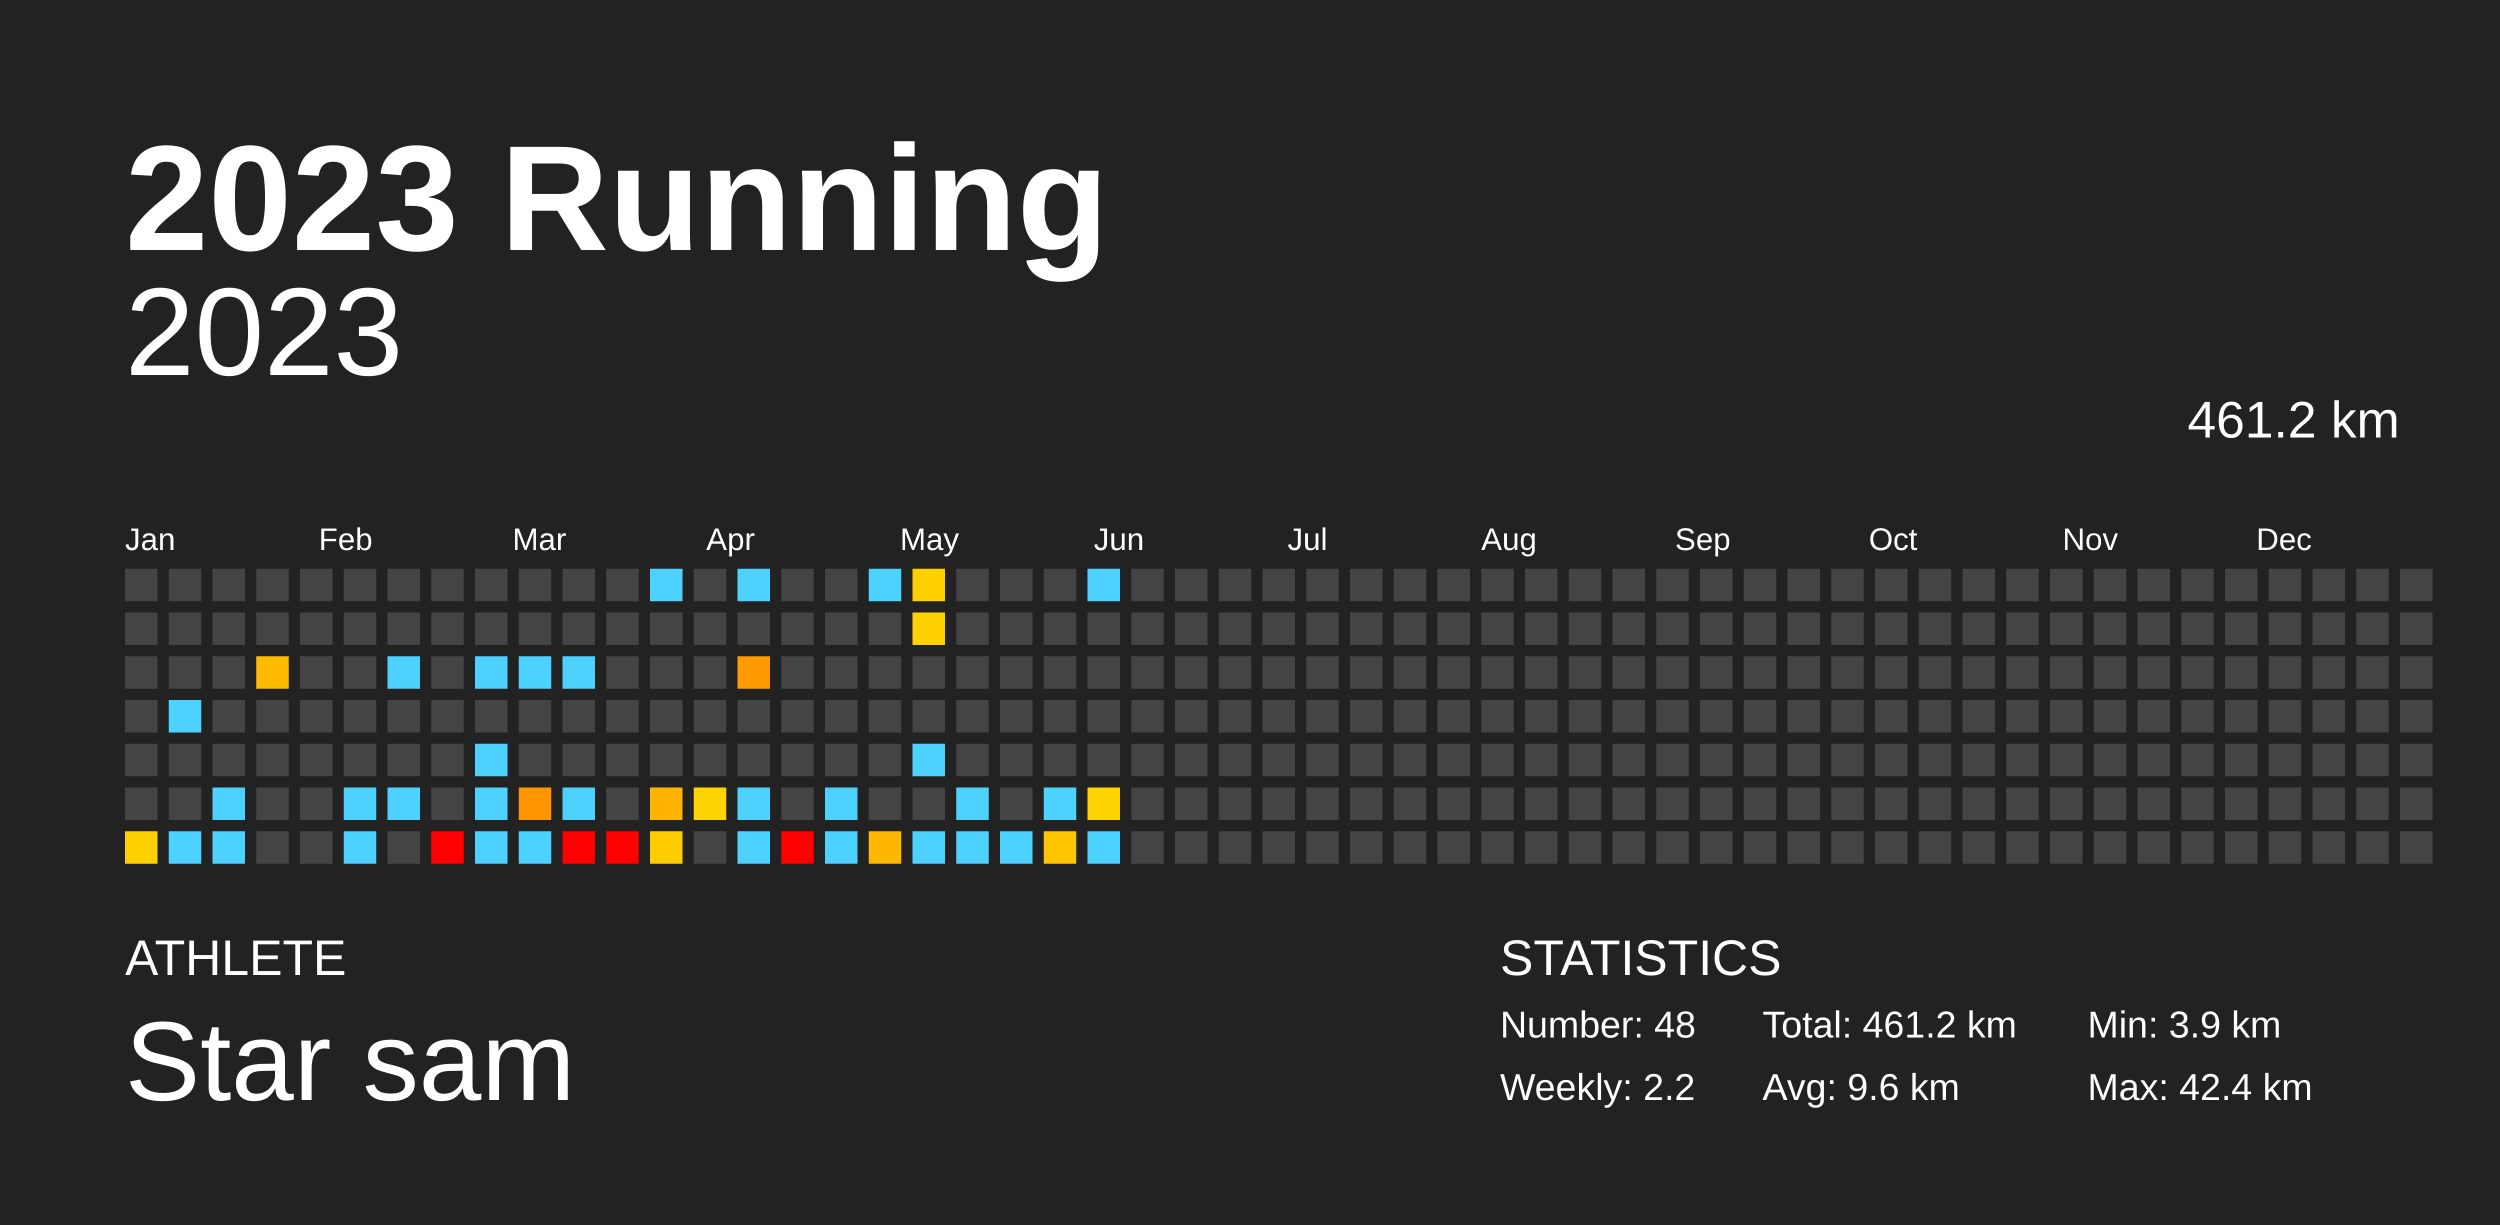
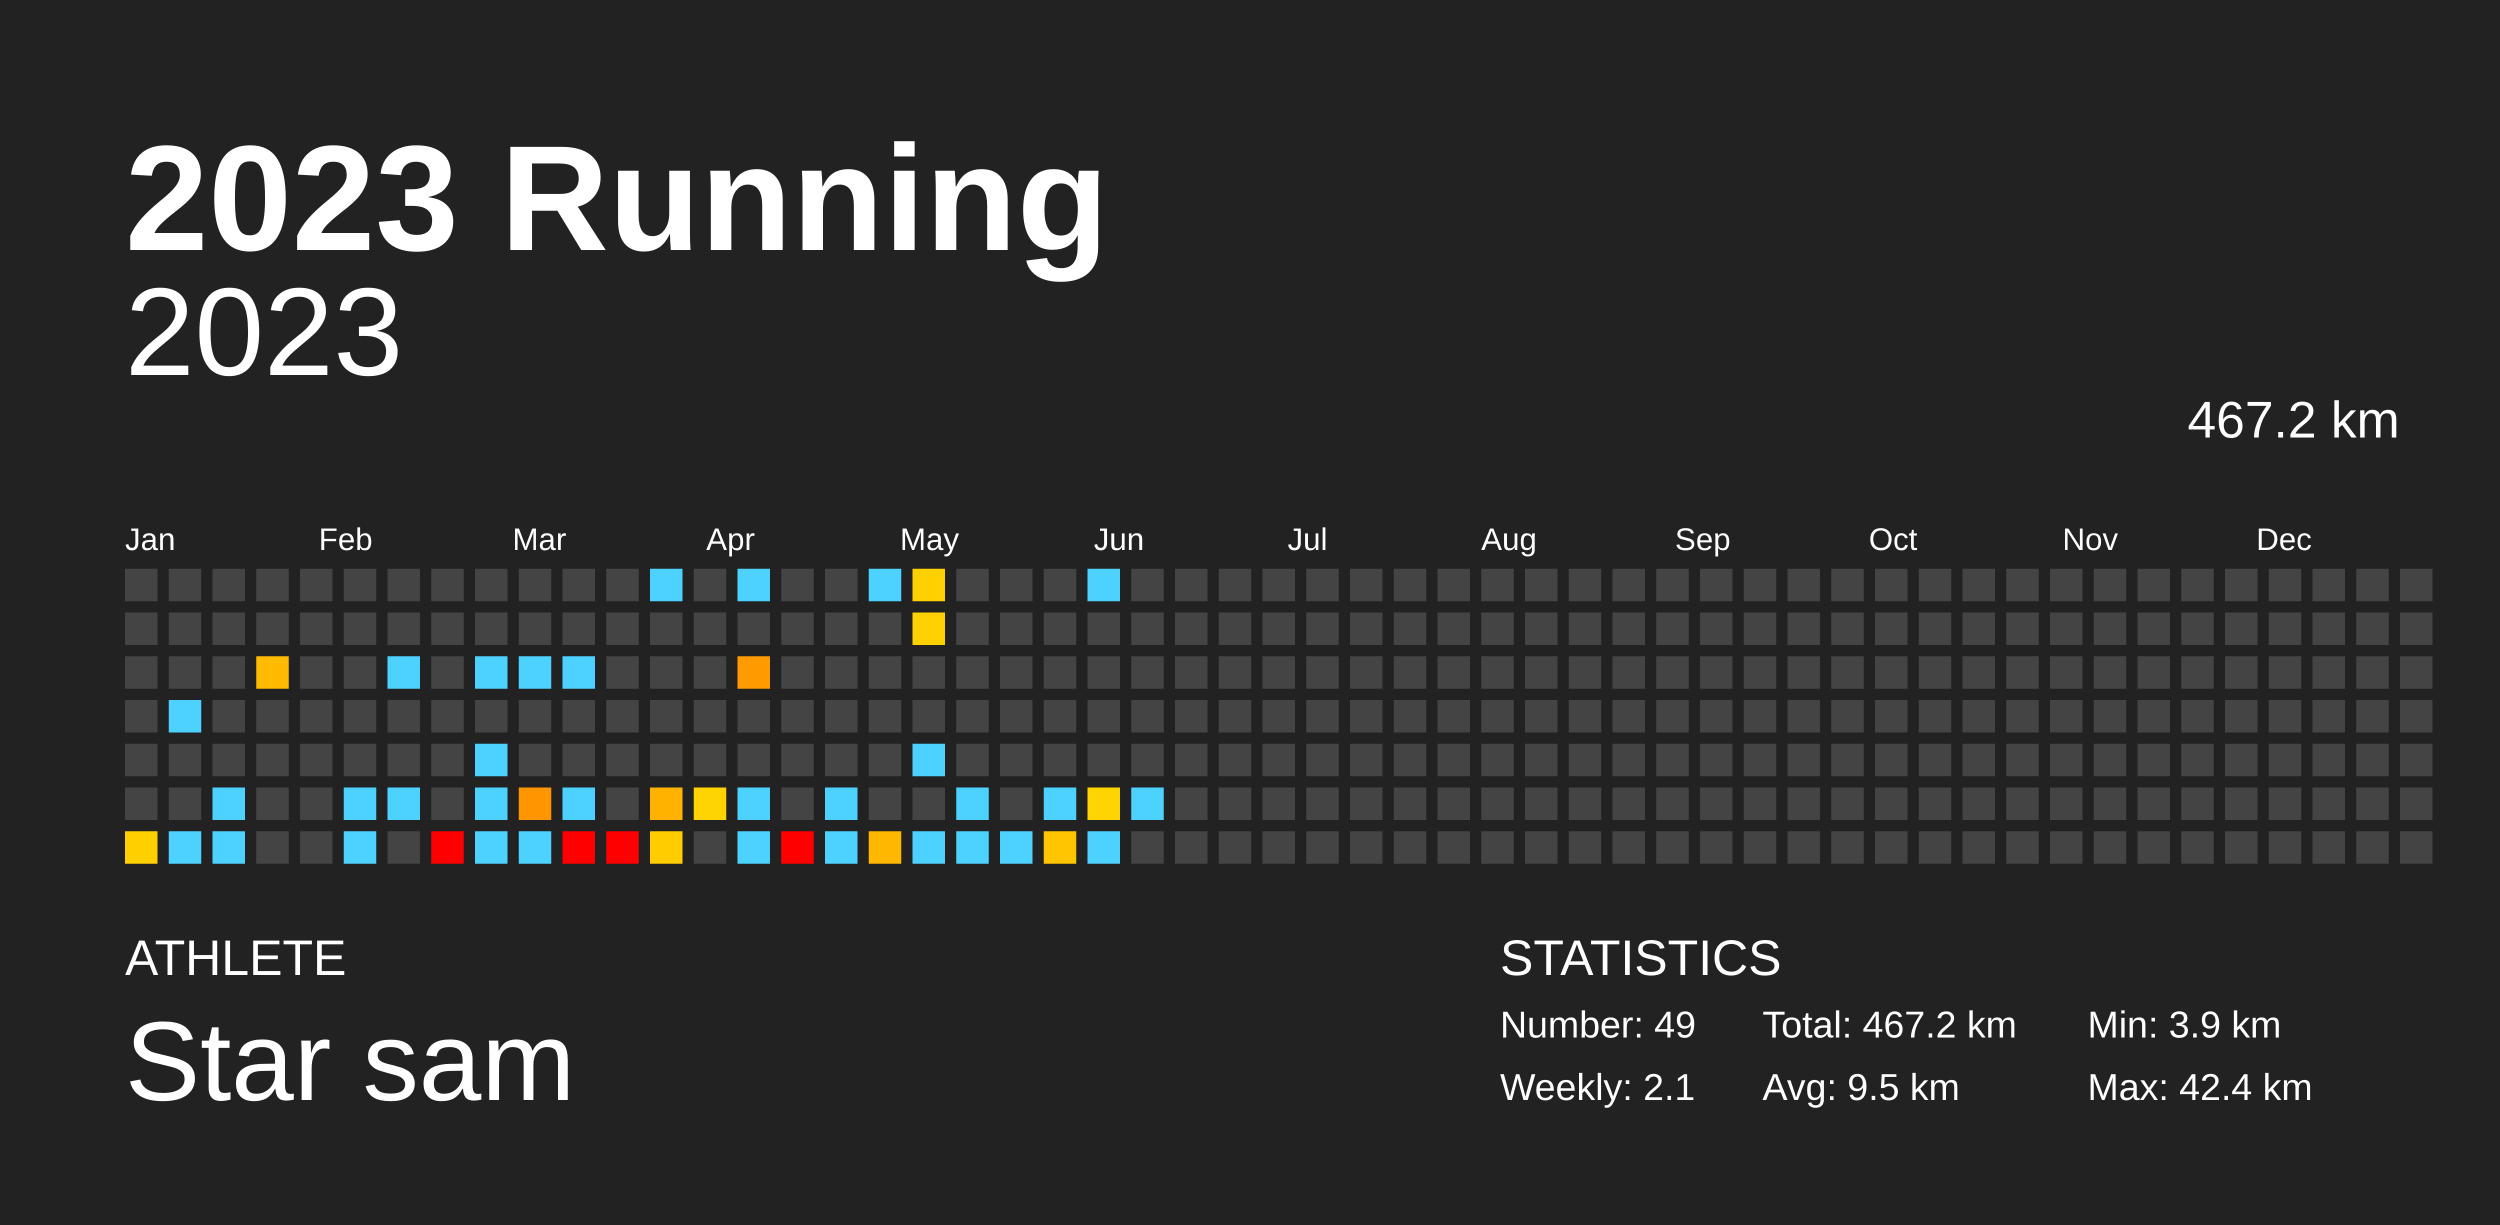
<svg xmlns="http://www.w3.org/2000/svg" baseProfile="full" height="98mm" version="1.1" viewBox="0,0,200,98" width="200mm">
  <defs />
  <rect fill="#222222" height="98" width="200" x="0" y="0" />
  <text fill="#FFFFFF" style="font-size:12px; font-family:Arial; font-weight:bold;" x="10" y="20">2023 Running</text>
  <text fill="#FFFFFF" style="font-size:4px; font-family:Arial" x="10" y="78">ATHLETE</text>
  <text fill="#FFFFFF" style="font-size:9px; font-family:Arial" x="10" y="88">Star sam</text>
  <text fill="#FFFFFF" style="font-size:4px; font-family:Arial" x="120" y="78">STATISTICS</text>
-   <text fill="#FFFFFF" style="font-size:3px; font-family:Arial" x="120" y="83">Number: 48</text>
-   <text fill="#FFFFFF" style="font-size:3px; font-family:Arial" x="120" y="88">Weekly: 2.2</text>
-   <text fill="#FFFFFF" style="font-size:3px; font-family:Arial" x="141" y="83">Total: 461.2 km</text>
-   <text fill="#FFFFFF" style="font-size:3px; font-family:Arial" x="141" y="88">Avg: 9.6 km</text>
+   <text fill="#FFFFFF" style="font-size:3px; font-family:Arial" x="120" y="83">Number: 49</text>
+   <text fill="#FFFFFF" style="font-size:3px; font-family:Arial" x="120" y="88">Weekly: 2.1</text>
+   <text fill="#FFFFFF" style="font-size:3px; font-family:Arial" x="141" y="83">Total: 467.2 km</text>
+   <text fill="#FFFFFF" style="font-size:3px; font-family:Arial" x="141" y="88">Avg: 9.5 km</text>
  <text fill="#FFFFFF" style="font-size:3px; font-family:Arial" x="167" y="83">Min: 3.9 km</text>
  <text fill="#FFFFFF" style="font-size:3px; font-family:Arial" x="167" y="88">Max: 42.4 km</text>
  <text alignment-baseline="hanging" fill="#FFFFFF" style="font-size:10.0px; font-family:Arial;" x="10" y="30">2023</text>
-   <text alignment-baseline="hanging" fill="#FFFFFF" style="font-size:4.125px; font-family:Arial;" x="175" y="35">461.2 km</text>
+   <text alignment-baseline="hanging" fill="#FFFFFF" style="font-size:4.125px; font-family:Arial;" x="175" y="35">467.2 km</text>
  <text fill="#FFFFFF" style="font-size:2.5px; font-family:Arial" x="10.0" y="44">Jan</text>
  <text fill="#FFFFFF" style="font-size:2.5px; font-family:Arial" x="25.5" y="44">Feb</text>
  <text fill="#FFFFFF" style="font-size:2.5px; font-family:Arial" x="41.0" y="44">Mar</text>
  <text fill="#FFFFFF" style="font-size:2.5px; font-family:Arial" x="56.5" y="44">Apr</text>
  <text fill="#FFFFFF" style="font-size:2.5px; font-family:Arial" x="72.0" y="44">May</text>
  <text fill="#FFFFFF" style="font-size:2.5px; font-family:Arial" x="87.5" y="44">Jun</text>
  <text fill="#FFFFFF" style="font-size:2.5px; font-family:Arial" x="103.0" y="44">Jul</text>
  <text fill="#FFFFFF" style="font-size:2.5px; font-family:Arial" x="118.5" y="44">Aug</text>
  <text fill="#FFFFFF" style="font-size:2.5px; font-family:Arial" x="134.0" y="44">Sep</text>
  <text fill="#FFFFFF" style="font-size:2.5px; font-family:Arial" x="149.5" y="44">Oct</text>
  <text fill="#FFFFFF" style="font-size:2.5px; font-family:Arial" x="165.0" y="44">Nov</text>
  <text fill="#FFFFFF" style="font-size:2.5px; font-family:Arial" x="180.5" y="44">Dec</text>
  <rect fill="#444444" height="2.6" width="2.6" x="10.0" y="45.5" />
  <rect fill="#444444" height="2.6" width="2.6" x="10.0" y="49.0" />
  <rect fill="#444444" height="2.6" width="2.6" x="10.0" y="52.5" />
  <rect fill="#444444" height="2.6" width="2.6" x="10.0" y="56.0" />
  <rect fill="#444444" height="2.6" width="2.6" x="10.0" y="59.5" />
  <rect fill="#444444" height="2.6" width="2.6" x="10.0" y="63.0" />
  <rect fill="#ffd000" height="2.6" width="2.6" x="10.0" y="66.5" />
  <rect fill="#444444" height="2.6" width="2.6" x="13.5" y="45.5" />
  <rect fill="#444444" height="2.6" width="2.6" x="13.5" y="49.0" />
  <rect fill="#444444" height="2.6" width="2.6" x="13.5" y="52.5" />
  <rect fill="#4dd2ff" height="2.6" width="2.6" x="13.5" y="56.0" />
  <rect fill="#444444" height="2.6" width="2.6" x="13.5" y="59.5" />
  <rect fill="#444444" height="2.6" width="2.6" x="13.5" y="63.0" />
  <rect fill="#4dd2ff" height="2.6" width="2.6" x="13.5" y="66.5" />
  <rect fill="#444444" height="2.6" width="2.6" x="17.0" y="45.5" />
  <rect fill="#444444" height="2.6" width="2.6" x="17.0" y="49.0" />
  <rect fill="#444444" height="2.6" width="2.6" x="17.0" y="52.5" />
  <rect fill="#444444" height="2.6" width="2.6" x="17.0" y="56.0" />
  <rect fill="#444444" height="2.6" width="2.6" x="17.0" y="59.5" />
  <rect fill="#4dd2ff" height="2.6" width="2.6" x="17.0" y="63.0" />
  <rect fill="#4dd2ff" height="2.6" width="2.6" x="17.0" y="66.5" />
  <rect fill="#444444" height="2.6" width="2.6" x="20.5" y="45.5" />
  <rect fill="#444444" height="2.6" width="2.6" x="20.5" y="49.0" />
  <rect fill="#ffbb00" height="2.6" width="2.6" x="20.5" y="52.5" />
  <rect fill="#444444" height="2.6" width="2.6" x="20.5" y="56.0" />
  <rect fill="#444444" height="2.6" width="2.6" x="20.5" y="59.5" />
  <rect fill="#444444" height="2.6" width="2.6" x="20.5" y="63.0" />
  <rect fill="#444444" height="2.6" width="2.6" x="20.5" y="66.5" />
  <rect fill="#444444" height="2.6" width="2.6" x="24.0" y="45.5" />
  <rect fill="#444444" height="2.6" width="2.6" x="24.0" y="49.0" />
  <rect fill="#444444" height="2.6" width="2.6" x="24.0" y="52.5" />
  <rect fill="#444444" height="2.6" width="2.6" x="24.0" y="56.0" />
  <rect fill="#444444" height="2.6" width="2.6" x="24.0" y="59.5" />
  <rect fill="#444444" height="2.6" width="2.6" x="24.0" y="63.0" />
  <rect fill="#444444" height="2.6" width="2.6" x="24.0" y="66.5" />
  <rect fill="#444444" height="2.6" width="2.6" x="27.5" y="45.5" />
  <rect fill="#444444" height="2.6" width="2.6" x="27.5" y="49.0" />
  <rect fill="#444444" height="2.6" width="2.6" x="27.5" y="52.5" />
  <rect fill="#444444" height="2.6" width="2.6" x="27.5" y="56.0" />
  <rect fill="#444444" height="2.6" width="2.6" x="27.5" y="59.5" />
  <rect fill="#4dd2ff" height="2.6" width="2.6" x="27.5" y="63.0" />
  <rect fill="#4dd2ff" height="2.6" width="2.6" x="27.5" y="66.5" />
  <rect fill="#444444" height="2.6" width="2.6" x="31.0" y="45.5" />
  <rect fill="#444444" height="2.6" width="2.6" x="31.0" y="49.0" />
  <rect fill="#4dd2ff" height="2.6" width="2.6" x="31.0" y="52.5" />
  <rect fill="#444444" height="2.6" width="2.6" x="31.0" y="56.0" />
  <rect fill="#444444" height="2.6" width="2.6" x="31.0" y="59.5" />
  <rect fill="#4dd2ff" height="2.6" width="2.6" x="31.0" y="63.0" />
  <rect fill="#444444" height="2.6" width="2.6" x="31.0" y="66.5" />
  <rect fill="#444444" height="2.6" width="2.6" x="34.5" y="45.5" />
  <rect fill="#444444" height="2.6" width="2.6" x="34.5" y="49.0" />
  <rect fill="#444444" height="2.6" width="2.6" x="34.5" y="52.5" />
  <rect fill="#444444" height="2.6" width="2.6" x="34.5" y="56.0" />
  <rect fill="#444444" height="2.6" width="2.6" x="34.5" y="59.5" />
  <rect fill="#444444" height="2.6" width="2.6" x="34.5" y="63.0" />
  <rect fill="red" height="2.6" width="2.6" x="34.5" y="66.5" />
  <rect fill="#444444" height="2.6" width="2.6" x="38.0" y="45.5" />
  <rect fill="#444444" height="2.6" width="2.6" x="38.0" y="49.0" />
  <rect fill="#4dd2ff" height="2.6" width="2.6" x="38.0" y="52.5" />
  <rect fill="#444444" height="2.6" width="2.6" x="38.0" y="56.0" />
  <rect fill="#4dd2ff" height="2.6" width="2.6" x="38.0" y="59.5" />
  <rect fill="#4dd2ff" height="2.6" width="2.6" x="38.0" y="63.0" />
  <rect fill="#4dd2ff" height="2.6" width="2.6" x="38.0" y="66.5" />
  <rect fill="#444444" height="2.6" width="2.6" x="41.5" y="45.5" />
  <rect fill="#444444" height="2.6" width="2.6" x="41.5" y="49.0" />
  <rect fill="#4dd2ff" height="2.6" width="2.6" x="41.5" y="52.5" />
  <rect fill="#444444" height="2.6" width="2.6" x="41.5" y="56.0" />
  <rect fill="#444444" height="2.6" width="2.6" x="41.5" y="59.5" />
  <rect fill="#ff9500" height="2.6" width="2.6" x="41.5" y="63.0" />
  <rect fill="#4dd2ff" height="2.6" width="2.6" x="41.5" y="66.5" />
  <rect fill="#444444" height="2.6" width="2.6" x="45.0" y="45.5" />
  <rect fill="#444444" height="2.6" width="2.6" x="45.0" y="49.0" />
  <rect fill="#4dd2ff" height="2.6" width="2.6" x="45.0" y="52.5" />
  <rect fill="#444444" height="2.6" width="2.6" x="45.0" y="56.0" />
  <rect fill="#444444" height="2.6" width="2.6" x="45.0" y="59.5" />
  <rect fill="#4dd2ff" height="2.6" width="2.6" x="45.0" y="63.0" />
  <rect fill="red" height="2.6" width="2.6" x="45.0" y="66.5" />
  <rect fill="#444444" height="2.6" width="2.6" x="48.5" y="45.5" />
  <rect fill="#444444" height="2.6" width="2.6" x="48.5" y="49.0" />
  <rect fill="#444444" height="2.6" width="2.6" x="48.5" y="52.5" />
  <rect fill="#444444" height="2.6" width="2.6" x="48.5" y="56.0" />
  <rect fill="#444444" height="2.6" width="2.6" x="48.5" y="59.5" />
  <rect fill="#444444" height="2.6" width="2.6" x="48.5" y="63.0" />
  <rect fill="red" height="2.6" width="2.6" x="48.5" y="66.5" />
  <rect fill="#4dd2ff" height="2.6" width="2.6" x="52.0" y="45.5" />
  <rect fill="#444444" height="2.6" width="2.6" x="52.0" y="49.0" />
  <rect fill="#444444" height="2.6" width="2.6" x="52.0" y="52.5" />
  <rect fill="#444444" height="2.6" width="2.6" x="52.0" y="56.0" />
  <rect fill="#444444" height="2.6" width="2.6" x="52.0" y="59.5" />
  <rect fill="#ffb200" height="2.6" width="2.6" x="52.0" y="63.0" />
  <rect fill="#ffcc00" height="2.6" width="2.6" x="52.0" y="66.5" />
  <rect fill="#444444" height="2.6" width="2.6" x="55.5" y="45.5" />
  <rect fill="#444444" height="2.6" width="2.6" x="55.5" y="49.0" />
  <rect fill="#444444" height="2.6" width="2.6" x="55.5" y="52.5" />
  <rect fill="#444444" height="2.6" width="2.6" x="55.5" y="56.0" />
  <rect fill="#444444" height="2.6" width="2.6" x="55.5" y="59.5" />
  <rect fill="#ffd400" height="2.6" width="2.6" x="55.5" y="63.0" />
  <rect fill="#444444" height="2.6" width="2.6" x="55.5" y="66.5" />
  <rect fill="#4dd2ff" height="2.6" width="2.6" x="59.0" y="45.5" />
  <rect fill="#444444" height="2.6" width="2.6" x="59.0" y="49.0" />
  <rect fill="#ff9a00" height="2.6" width="2.6" x="59.0" y="52.5" />
  <rect fill="#444444" height="2.6" width="2.6" x="59.0" y="56.0" />
  <rect fill="#444444" height="2.6" width="2.6" x="59.0" y="59.5" />
  <rect fill="#4dd2ff" height="2.6" width="2.6" x="59.0" y="63.0" />
  <rect fill="#4dd2ff" height="2.6" width="2.6" x="59.0" y="66.5" />
  <rect fill="#444444" height="2.6" width="2.6" x="62.5" y="45.5" />
  <rect fill="#444444" height="2.6" width="2.6" x="62.5" y="49.0" />
  <rect fill="#444444" height="2.6" width="2.6" x="62.5" y="52.5" />
  <rect fill="#444444" height="2.6" width="2.6" x="62.5" y="56.0" />
  <rect fill="#444444" height="2.6" width="2.6" x="62.5" y="59.5" />
  <rect fill="#444444" height="2.6" width="2.6" x="62.5" y="63.0" />
  <rect fill="red" height="2.6" width="2.6" x="62.5" y="66.5" />
  <rect fill="#444444" height="2.6" width="2.6" x="66.0" y="45.5" />
  <rect fill="#444444" height="2.6" width="2.6" x="66.0" y="49.0" />
  <rect fill="#444444" height="2.6" width="2.6" x="66.0" y="52.5" />
  <rect fill="#444444" height="2.6" width="2.6" x="66.0" y="56.0" />
  <rect fill="#444444" height="2.6" width="2.6" x="66.0" y="59.5" />
  <rect fill="#4dd2ff" height="2.6" width="2.6" x="66.0" y="63.0" />
  <rect fill="#4dd2ff" height="2.6" width="2.6" x="66.0" y="66.5" />
  <rect fill="#4dd2ff" height="2.6" width="2.6" x="69.5" y="45.5" />
  <rect fill="#444444" height="2.6" width="2.6" x="69.5" y="49.0" />
  <rect fill="#444444" height="2.6" width="2.6" x="69.5" y="52.5" />
  <rect fill="#444444" height="2.6" width="2.6" x="69.5" y="56.0" />
  <rect fill="#444444" height="2.6" width="2.6" x="69.5" y="59.5" />
  <rect fill="#444444" height="2.6" width="2.6" x="69.5" y="63.0" />
  <rect fill="#ffb700" height="2.6" width="2.6" x="69.5" y="66.5" />
  <rect fill="#ffd000" height="2.6" width="2.6" x="73.0" y="45.5" />
  <rect fill="#ffd100" height="2.6" width="2.6" x="73.0" y="49.0" />
  <rect fill="#444444" height="2.6" width="2.6" x="73.0" y="52.5" />
  <rect fill="#444444" height="2.6" width="2.6" x="73.0" y="56.0" />
  <rect fill="#4dd2ff" height="2.6" width="2.6" x="73.0" y="59.5" />
  <rect fill="#444444" height="2.6" width="2.6" x="73.0" y="63.0" />
  <rect fill="#4dd2ff" height="2.6" width="2.6" x="73.0" y="66.5" />
  <rect fill="#444444" height="2.6" width="2.6" x="76.5" y="45.5" />
  <rect fill="#444444" height="2.6" width="2.6" x="76.5" y="49.0" />
  <rect fill="#444444" height="2.6" width="2.6" x="76.5" y="52.5" />
  <rect fill="#444444" height="2.6" width="2.6" x="76.5" y="56.0" />
  <rect fill="#444444" height="2.6" width="2.6" x="76.5" y="59.5" />
  <rect fill="#4dd2ff" height="2.6" width="2.6" x="76.5" y="63.0" />
  <rect fill="#4dd2ff" height="2.6" width="2.6" x="76.5" y="66.5" />
  <rect fill="#444444" height="2.6" width="2.6" x="80.0" y="45.5" />
  <rect fill="#444444" height="2.6" width="2.6" x="80.0" y="49.0" />
  <rect fill="#444444" height="2.6" width="2.6" x="80.0" y="52.5" />
  <rect fill="#444444" height="2.6" width="2.6" x="80.0" y="56.0" />
  <rect fill="#444444" height="2.6" width="2.6" x="80.0" y="59.5" />
  <rect fill="#444444" height="2.6" width="2.6" x="80.0" y="63.0" />
  <rect fill="#4dd2ff" height="2.6" width="2.6" x="80.0" y="66.5" />
  <rect fill="#444444" height="2.6" width="2.6" x="83.5" y="45.5" />
  <rect fill="#444444" height="2.6" width="2.6" x="83.5" y="49.0" />
  <rect fill="#444444" height="2.6" width="2.6" x="83.5" y="52.5" />
  <rect fill="#444444" height="2.6" width="2.6" x="83.5" y="56.0" />
  <rect fill="#444444" height="2.6" width="2.6" x="83.5" y="59.5" />
  <rect fill="#4dd2ff" height="2.6" width="2.6" x="83.5" y="63.0" />
  <rect fill="#ffc600" height="2.6" width="2.6" x="83.5" y="66.5" />
  <rect fill="#4dd2ff" height="2.6" width="2.6" x="87.0" y="45.5" />
  <rect fill="#444444" height="2.6" width="2.6" x="87.0" y="49.0" />
  <rect fill="#444444" height="2.6" width="2.6" x="87.0" y="52.5" />
  <rect fill="#444444" height="2.6" width="2.6" x="87.0" y="56.0" />
  <rect fill="#444444" height="2.6" width="2.6" x="87.0" y="59.5" />
  <rect fill="#ffd400" height="2.6" width="2.6" x="87.0" y="63.0" />
  <rect fill="#4dd2ff" height="2.6" width="2.6" x="87.0" y="66.5" />
  <rect fill="#444444" height="2.6" width="2.6" x="90.5" y="45.5" />
  <rect fill="#444444" height="2.6" width="2.6" x="90.5" y="49.0" />
  <rect fill="#444444" height="2.6" width="2.6" x="90.5" y="52.5" />
  <rect fill="#444444" height="2.6" width="2.6" x="90.5" y="56.0" />
  <rect fill="#444444" height="2.6" width="2.6" x="90.5" y="59.5" />
-   <rect fill="#444444" height="2.6" width="2.6" x="90.5" y="63.0" />
+   <rect fill="#4dd2ff" height="2.6" width="2.6" x="90.5" y="63.0" />
  <rect fill="#444444" height="2.6" width="2.6" x="90.5" y="66.5" />
  <rect fill="#444444" height="2.6" width="2.6" x="94.0" y="45.5" />
  <rect fill="#444444" height="2.6" width="2.6" x="94.0" y="49.0" />
  <rect fill="#444444" height="2.6" width="2.6" x="94.0" y="52.5" />
  <rect fill="#444444" height="2.6" width="2.6" x="94.0" y="56.0" />
  <rect fill="#444444" height="2.6" width="2.6" x="94.0" y="59.5" />
  <rect fill="#444444" height="2.6" width="2.6" x="94.0" y="63.0" />
  <rect fill="#444444" height="2.6" width="2.6" x="94.0" y="66.5" />
  <rect fill="#444444" height="2.6" width="2.6" x="97.5" y="45.5" />
  <rect fill="#444444" height="2.6" width="2.6" x="97.5" y="49.0" />
  <rect fill="#444444" height="2.6" width="2.6" x="97.5" y="52.5" />
  <rect fill="#444444" height="2.6" width="2.6" x="97.5" y="56.0" />
  <rect fill="#444444" height="2.6" width="2.6" x="97.5" y="59.5" />
  <rect fill="#444444" height="2.6" width="2.6" x="97.5" y="63.0" />
  <rect fill="#444444" height="2.6" width="2.6" x="97.5" y="66.5" />
  <rect fill="#444444" height="2.6" width="2.6" x="101.0" y="45.5" />
  <rect fill="#444444" height="2.6" width="2.6" x="101.0" y="49.0" />
  <rect fill="#444444" height="2.6" width="2.6" x="101.0" y="52.5" />
  <rect fill="#444444" height="2.6" width="2.6" x="101.0" y="56.0" />
  <rect fill="#444444" height="2.6" width="2.6" x="101.0" y="59.5" />
  <rect fill="#444444" height="2.6" width="2.6" x="101.0" y="63.0" />
  <rect fill="#444444" height="2.6" width="2.6" x="101.0" y="66.5" />
  <rect fill="#444444" height="2.6" width="2.6" x="104.5" y="45.5" />
  <rect fill="#444444" height="2.6" width="2.6" x="104.5" y="49.0" />
  <rect fill="#444444" height="2.6" width="2.6" x="104.5" y="52.5" />
  <rect fill="#444444" height="2.6" width="2.6" x="104.5" y="56.0" />
  <rect fill="#444444" height="2.6" width="2.6" x="104.5" y="59.5" />
  <rect fill="#444444" height="2.6" width="2.6" x="104.5" y="63.0" />
  <rect fill="#444444" height="2.6" width="2.6" x="104.5" y="66.5" />
  <rect fill="#444444" height="2.6" width="2.6" x="108.0" y="45.5" />
  <rect fill="#444444" height="2.6" width="2.6" x="108.0" y="49.0" />
  <rect fill="#444444" height="2.6" width="2.6" x="108.0" y="52.5" />
  <rect fill="#444444" height="2.6" width="2.6" x="108.0" y="56.0" />
  <rect fill="#444444" height="2.6" width="2.6" x="108.0" y="59.5" />
  <rect fill="#444444" height="2.6" width="2.6" x="108.0" y="63.0" />
  <rect fill="#444444" height="2.6" width="2.6" x="108.0" y="66.5" />
  <rect fill="#444444" height="2.6" width="2.6" x="111.5" y="45.5" />
  <rect fill="#444444" height="2.6" width="2.6" x="111.5" y="49.0" />
  <rect fill="#444444" height="2.6" width="2.6" x="111.5" y="52.5" />
  <rect fill="#444444" height="2.6" width="2.6" x="111.5" y="56.0" />
  <rect fill="#444444" height="2.6" width="2.6" x="111.5" y="59.5" />
  <rect fill="#444444" height="2.6" width="2.6" x="111.5" y="63.0" />
  <rect fill="#444444" height="2.6" width="2.6" x="111.5" y="66.5" />
  <rect fill="#444444" height="2.6" width="2.6" x="115.0" y="45.5" />
  <rect fill="#444444" height="2.6" width="2.6" x="115.0" y="49.0" />
  <rect fill="#444444" height="2.6" width="2.6" x="115.0" y="52.5" />
  <rect fill="#444444" height="2.6" width="2.6" x="115.0" y="56.0" />
  <rect fill="#444444" height="2.6" width="2.6" x="115.0" y="59.5" />
  <rect fill="#444444" height="2.6" width="2.6" x="115.0" y="63.0" />
  <rect fill="#444444" height="2.6" width="2.6" x="115.0" y="66.5" />
  <rect fill="#444444" height="2.6" width="2.6" x="118.5" y="45.5" />
  <rect fill="#444444" height="2.6" width="2.6" x="118.5" y="49.0" />
  <rect fill="#444444" height="2.6" width="2.6" x="118.5" y="52.5" />
  <rect fill="#444444" height="2.6" width="2.6" x="118.5" y="56.0" />
  <rect fill="#444444" height="2.6" width="2.6" x="118.5" y="59.5" />
  <rect fill="#444444" height="2.6" width="2.6" x="118.5" y="63.0" />
  <rect fill="#444444" height="2.6" width="2.6" x="118.5" y="66.5" />
  <rect fill="#444444" height="2.6" width="2.6" x="122.0" y="45.5" />
  <rect fill="#444444" height="2.6" width="2.6" x="122.0" y="49.0" />
  <rect fill="#444444" height="2.6" width="2.6" x="122.0" y="52.5" />
  <rect fill="#444444" height="2.6" width="2.6" x="122.0" y="56.0" />
  <rect fill="#444444" height="2.6" width="2.6" x="122.0" y="59.5" />
  <rect fill="#444444" height="2.6" width="2.6" x="122.0" y="63.0" />
  <rect fill="#444444" height="2.6" width="2.6" x="122.0" y="66.5" />
  <rect fill="#444444" height="2.6" width="2.6" x="125.5" y="45.5" />
  <rect fill="#444444" height="2.6" width="2.6" x="125.5" y="49.0" />
  <rect fill="#444444" height="2.6" width="2.6" x="125.5" y="52.5" />
  <rect fill="#444444" height="2.6" width="2.6" x="125.5" y="56.0" />
  <rect fill="#444444" height="2.6" width="2.6" x="125.5" y="59.5" />
  <rect fill="#444444" height="2.6" width="2.6" x="125.5" y="63.0" />
  <rect fill="#444444" height="2.6" width="2.6" x="125.5" y="66.5" />
  <rect fill="#444444" height="2.6" width="2.6" x="129.0" y="45.5" />
  <rect fill="#444444" height="2.6" width="2.6" x="129.0" y="49.0" />
  <rect fill="#444444" height="2.6" width="2.6" x="129.0" y="52.5" />
  <rect fill="#444444" height="2.6" width="2.6" x="129.0" y="56.0" />
  <rect fill="#444444" height="2.6" width="2.6" x="129.0" y="59.5" />
  <rect fill="#444444" height="2.6" width="2.6" x="129.0" y="63.0" />
  <rect fill="#444444" height="2.6" width="2.6" x="129.0" y="66.5" />
  <rect fill="#444444" height="2.6" width="2.6" x="132.5" y="45.5" />
  <rect fill="#444444" height="2.6" width="2.6" x="132.5" y="49.0" />
  <rect fill="#444444" height="2.6" width="2.6" x="132.5" y="52.5" />
  <rect fill="#444444" height="2.6" width="2.6" x="132.5" y="56.0" />
  <rect fill="#444444" height="2.6" width="2.6" x="132.5" y="59.5" />
  <rect fill="#444444" height="2.6" width="2.6" x="132.5" y="63.0" />
  <rect fill="#444444" height="2.6" width="2.6" x="132.5" y="66.5" />
  <rect fill="#444444" height="2.6" width="2.6" x="136.0" y="45.5" />
  <rect fill="#444444" height="2.6" width="2.6" x="136.0" y="49.0" />
  <rect fill="#444444" height="2.6" width="2.6" x="136.0" y="52.5" />
  <rect fill="#444444" height="2.6" width="2.6" x="136.0" y="56.0" />
  <rect fill="#444444" height="2.6" width="2.6" x="136.0" y="59.5" />
  <rect fill="#444444" height="2.6" width="2.6" x="136.0" y="63.0" />
  <rect fill="#444444" height="2.6" width="2.6" x="136.0" y="66.5" />
  <rect fill="#444444" height="2.6" width="2.6" x="139.5" y="45.5" />
  <rect fill="#444444" height="2.6" width="2.6" x="139.5" y="49.0" />
  <rect fill="#444444" height="2.6" width="2.6" x="139.5" y="52.5" />
  <rect fill="#444444" height="2.6" width="2.6" x="139.5" y="56.0" />
  <rect fill="#444444" height="2.6" width="2.6" x="139.5" y="59.5" />
  <rect fill="#444444" height="2.6" width="2.6" x="139.5" y="63.0" />
  <rect fill="#444444" height="2.6" width="2.6" x="139.5" y="66.5" />
  <rect fill="#444444" height="2.6" width="2.6" x="143.0" y="45.5" />
  <rect fill="#444444" height="2.6" width="2.6" x="143.0" y="49.0" />
  <rect fill="#444444" height="2.6" width="2.6" x="143.0" y="52.5" />
  <rect fill="#444444" height="2.6" width="2.6" x="143.0" y="56.0" />
  <rect fill="#444444" height="2.6" width="2.6" x="143.0" y="59.5" />
  <rect fill="#444444" height="2.6" width="2.6" x="143.0" y="63.0" />
  <rect fill="#444444" height="2.6" width="2.6" x="143.0" y="66.5" />
  <rect fill="#444444" height="2.6" width="2.6" x="146.5" y="45.5" />
  <rect fill="#444444" height="2.6" width="2.6" x="146.5" y="49.0" />
  <rect fill="#444444" height="2.6" width="2.6" x="146.5" y="52.5" />
  <rect fill="#444444" height="2.6" width="2.6" x="146.5" y="56.0" />
  <rect fill="#444444" height="2.6" width="2.6" x="146.5" y="59.5" />
  <rect fill="#444444" height="2.6" width="2.6" x="146.5" y="63.0" />
  <rect fill="#444444" height="2.6" width="2.6" x="146.5" y="66.5" />
  <rect fill="#444444" height="2.6" width="2.6" x="150.0" y="45.5" />
  <rect fill="#444444" height="2.6" width="2.6" x="150.0" y="49.0" />
  <rect fill="#444444" height="2.6" width="2.6" x="150.0" y="52.5" />
  <rect fill="#444444" height="2.6" width="2.6" x="150.0" y="56.0" />
  <rect fill="#444444" height="2.6" width="2.6" x="150.0" y="59.5" />
  <rect fill="#444444" height="2.6" width="2.6" x="150.0" y="63.0" />
  <rect fill="#444444" height="2.6" width="2.6" x="150.0" y="66.5" />
  <rect fill="#444444" height="2.6" width="2.6" x="153.5" y="45.5" />
  <rect fill="#444444" height="2.6" width="2.6" x="153.5" y="49.0" />
  <rect fill="#444444" height="2.6" width="2.6" x="153.5" y="52.5" />
  <rect fill="#444444" height="2.6" width="2.6" x="153.5" y="56.0" />
  <rect fill="#444444" height="2.6" width="2.6" x="153.5" y="59.5" />
  <rect fill="#444444" height="2.6" width="2.6" x="153.5" y="63.0" />
  <rect fill="#444444" height="2.6" width="2.6" x="153.5" y="66.5" />
  <rect fill="#444444" height="2.6" width="2.6" x="157.0" y="45.5" />
  <rect fill="#444444" height="2.6" width="2.6" x="157.0" y="49.0" />
  <rect fill="#444444" height="2.6" width="2.6" x="157.0" y="52.5" />
  <rect fill="#444444" height="2.6" width="2.6" x="157.0" y="56.0" />
  <rect fill="#444444" height="2.6" width="2.6" x="157.0" y="59.5" />
  <rect fill="#444444" height="2.6" width="2.6" x="157.0" y="63.0" />
  <rect fill="#444444" height="2.6" width="2.6" x="157.0" y="66.5" />
  <rect fill="#444444" height="2.6" width="2.6" x="160.5" y="45.5" />
  <rect fill="#444444" height="2.6" width="2.6" x="160.5" y="49.0" />
  <rect fill="#444444" height="2.6" width="2.6" x="160.5" y="52.5" />
  <rect fill="#444444" height="2.6" width="2.6" x="160.5" y="56.0" />
  <rect fill="#444444" height="2.6" width="2.6" x="160.5" y="59.5" />
  <rect fill="#444444" height="2.6" width="2.6" x="160.5" y="63.0" />
  <rect fill="#444444" height="2.6" width="2.6" x="160.5" y="66.5" />
  <rect fill="#444444" height="2.6" width="2.6" x="164.0" y="45.5" />
  <rect fill="#444444" height="2.6" width="2.6" x="164.0" y="49.0" />
  <rect fill="#444444" height="2.6" width="2.6" x="164.0" y="52.5" />
  <rect fill="#444444" height="2.6" width="2.6" x="164.0" y="56.0" />
  <rect fill="#444444" height="2.6" width="2.6" x="164.0" y="59.5" />
  <rect fill="#444444" height="2.6" width="2.6" x="164.0" y="63.0" />
  <rect fill="#444444" height="2.6" width="2.6" x="164.0" y="66.5" />
  <rect fill="#444444" height="2.6" width="2.6" x="167.5" y="45.5" />
  <rect fill="#444444" height="2.6" width="2.6" x="167.5" y="49.0" />
  <rect fill="#444444" height="2.6" width="2.6" x="167.5" y="52.5" />
  <rect fill="#444444" height="2.6" width="2.6" x="167.5" y="56.0" />
  <rect fill="#444444" height="2.6" width="2.6" x="167.5" y="59.5" />
  <rect fill="#444444" height="2.6" width="2.6" x="167.5" y="63.0" />
  <rect fill="#444444" height="2.6" width="2.6" x="167.5" y="66.5" />
  <rect fill="#444444" height="2.6" width="2.6" x="171.0" y="45.5" />
  <rect fill="#444444" height="2.6" width="2.6" x="171.0" y="49.0" />
  <rect fill="#444444" height="2.6" width="2.6" x="171.0" y="52.5" />
  <rect fill="#444444" height="2.6" width="2.6" x="171.0" y="56.0" />
  <rect fill="#444444" height="2.6" width="2.6" x="171.0" y="59.5" />
  <rect fill="#444444" height="2.6" width="2.6" x="171.0" y="63.0" />
  <rect fill="#444444" height="2.6" width="2.6" x="171.0" y="66.5" />
  <rect fill="#444444" height="2.6" width="2.6" x="174.5" y="45.5" />
  <rect fill="#444444" height="2.6" width="2.6" x="174.5" y="49.0" />
  <rect fill="#444444" height="2.6" width="2.6" x="174.5" y="52.5" />
  <rect fill="#444444" height="2.6" width="2.6" x="174.5" y="56.0" />
  <rect fill="#444444" height="2.6" width="2.6" x="174.5" y="59.5" />
  <rect fill="#444444" height="2.6" width="2.6" x="174.5" y="63.0" />
  <rect fill="#444444" height="2.6" width="2.6" x="174.5" y="66.5" />
  <rect fill="#444444" height="2.6" width="2.6" x="178.0" y="45.5" />
  <rect fill="#444444" height="2.6" width="2.6" x="178.0" y="49.0" />
  <rect fill="#444444" height="2.6" width="2.6" x="178.0" y="52.5" />
  <rect fill="#444444" height="2.6" width="2.6" x="178.0" y="56.0" />
  <rect fill="#444444" height="2.6" width="2.6" x="178.0" y="59.5" />
  <rect fill="#444444" height="2.6" width="2.6" x="178.0" y="63.0" />
  <rect fill="#444444" height="2.6" width="2.6" x="178.0" y="66.5" />
  <rect fill="#444444" height="2.6" width="2.6" x="181.5" y="45.5" />
  <rect fill="#444444" height="2.6" width="2.6" x="181.5" y="49.0" />
  <rect fill="#444444" height="2.6" width="2.6" x="181.5" y="52.5" />
  <rect fill="#444444" height="2.6" width="2.6" x="181.5" y="56.0" />
  <rect fill="#444444" height="2.6" width="2.6" x="181.5" y="59.5" />
  <rect fill="#444444" height="2.6" width="2.6" x="181.5" y="63.0" />
  <rect fill="#444444" height="2.6" width="2.6" x="181.5" y="66.5" />
  <rect fill="#444444" height="2.6" width="2.6" x="185.0" y="45.5" />
  <rect fill="#444444" height="2.6" width="2.6" x="185.0" y="49.0" />
  <rect fill="#444444" height="2.6" width="2.6" x="185.0" y="52.5" />
  <rect fill="#444444" height="2.6" width="2.6" x="185.0" y="56.0" />
  <rect fill="#444444" height="2.6" width="2.6" x="185.0" y="59.5" />
  <rect fill="#444444" height="2.6" width="2.6" x="185.0" y="63.0" />
  <rect fill="#444444" height="2.6" width="2.6" x="185.0" y="66.5" />
  <rect fill="#444444" height="2.6" width="2.6" x="188.5" y="45.5" />
  <rect fill="#444444" height="2.6" width="2.6" x="188.5" y="49.0" />
  <rect fill="#444444" height="2.6" width="2.6" x="188.5" y="52.5" />
  <rect fill="#444444" height="2.6" width="2.6" x="188.5" y="56.0" />
  <rect fill="#444444" height="2.6" width="2.6" x="188.5" y="59.5" />
  <rect fill="#444444" height="2.6" width="2.6" x="188.5" y="63.0" />
  <rect fill="#444444" height="2.6" width="2.6" x="188.5" y="66.5" />
  <rect fill="#444444" height="2.6" width="2.6" x="192.0" y="45.5" />
  <rect fill="#444444" height="2.6" width="2.6" x="192.0" y="49.0" />
  <rect fill="#444444" height="2.6" width="2.6" x="192.0" y="52.5" />
  <rect fill="#444444" height="2.6" width="2.6" x="192.0" y="56.0" />
  <rect fill="#444444" height="2.6" width="2.6" x="192.0" y="59.5" />
  <rect fill="#444444" height="2.6" width="2.6" x="192.0" y="63.0" />
  <rect fill="#444444" height="2.6" width="2.6" x="192.0" y="66.5" />
</svg>
